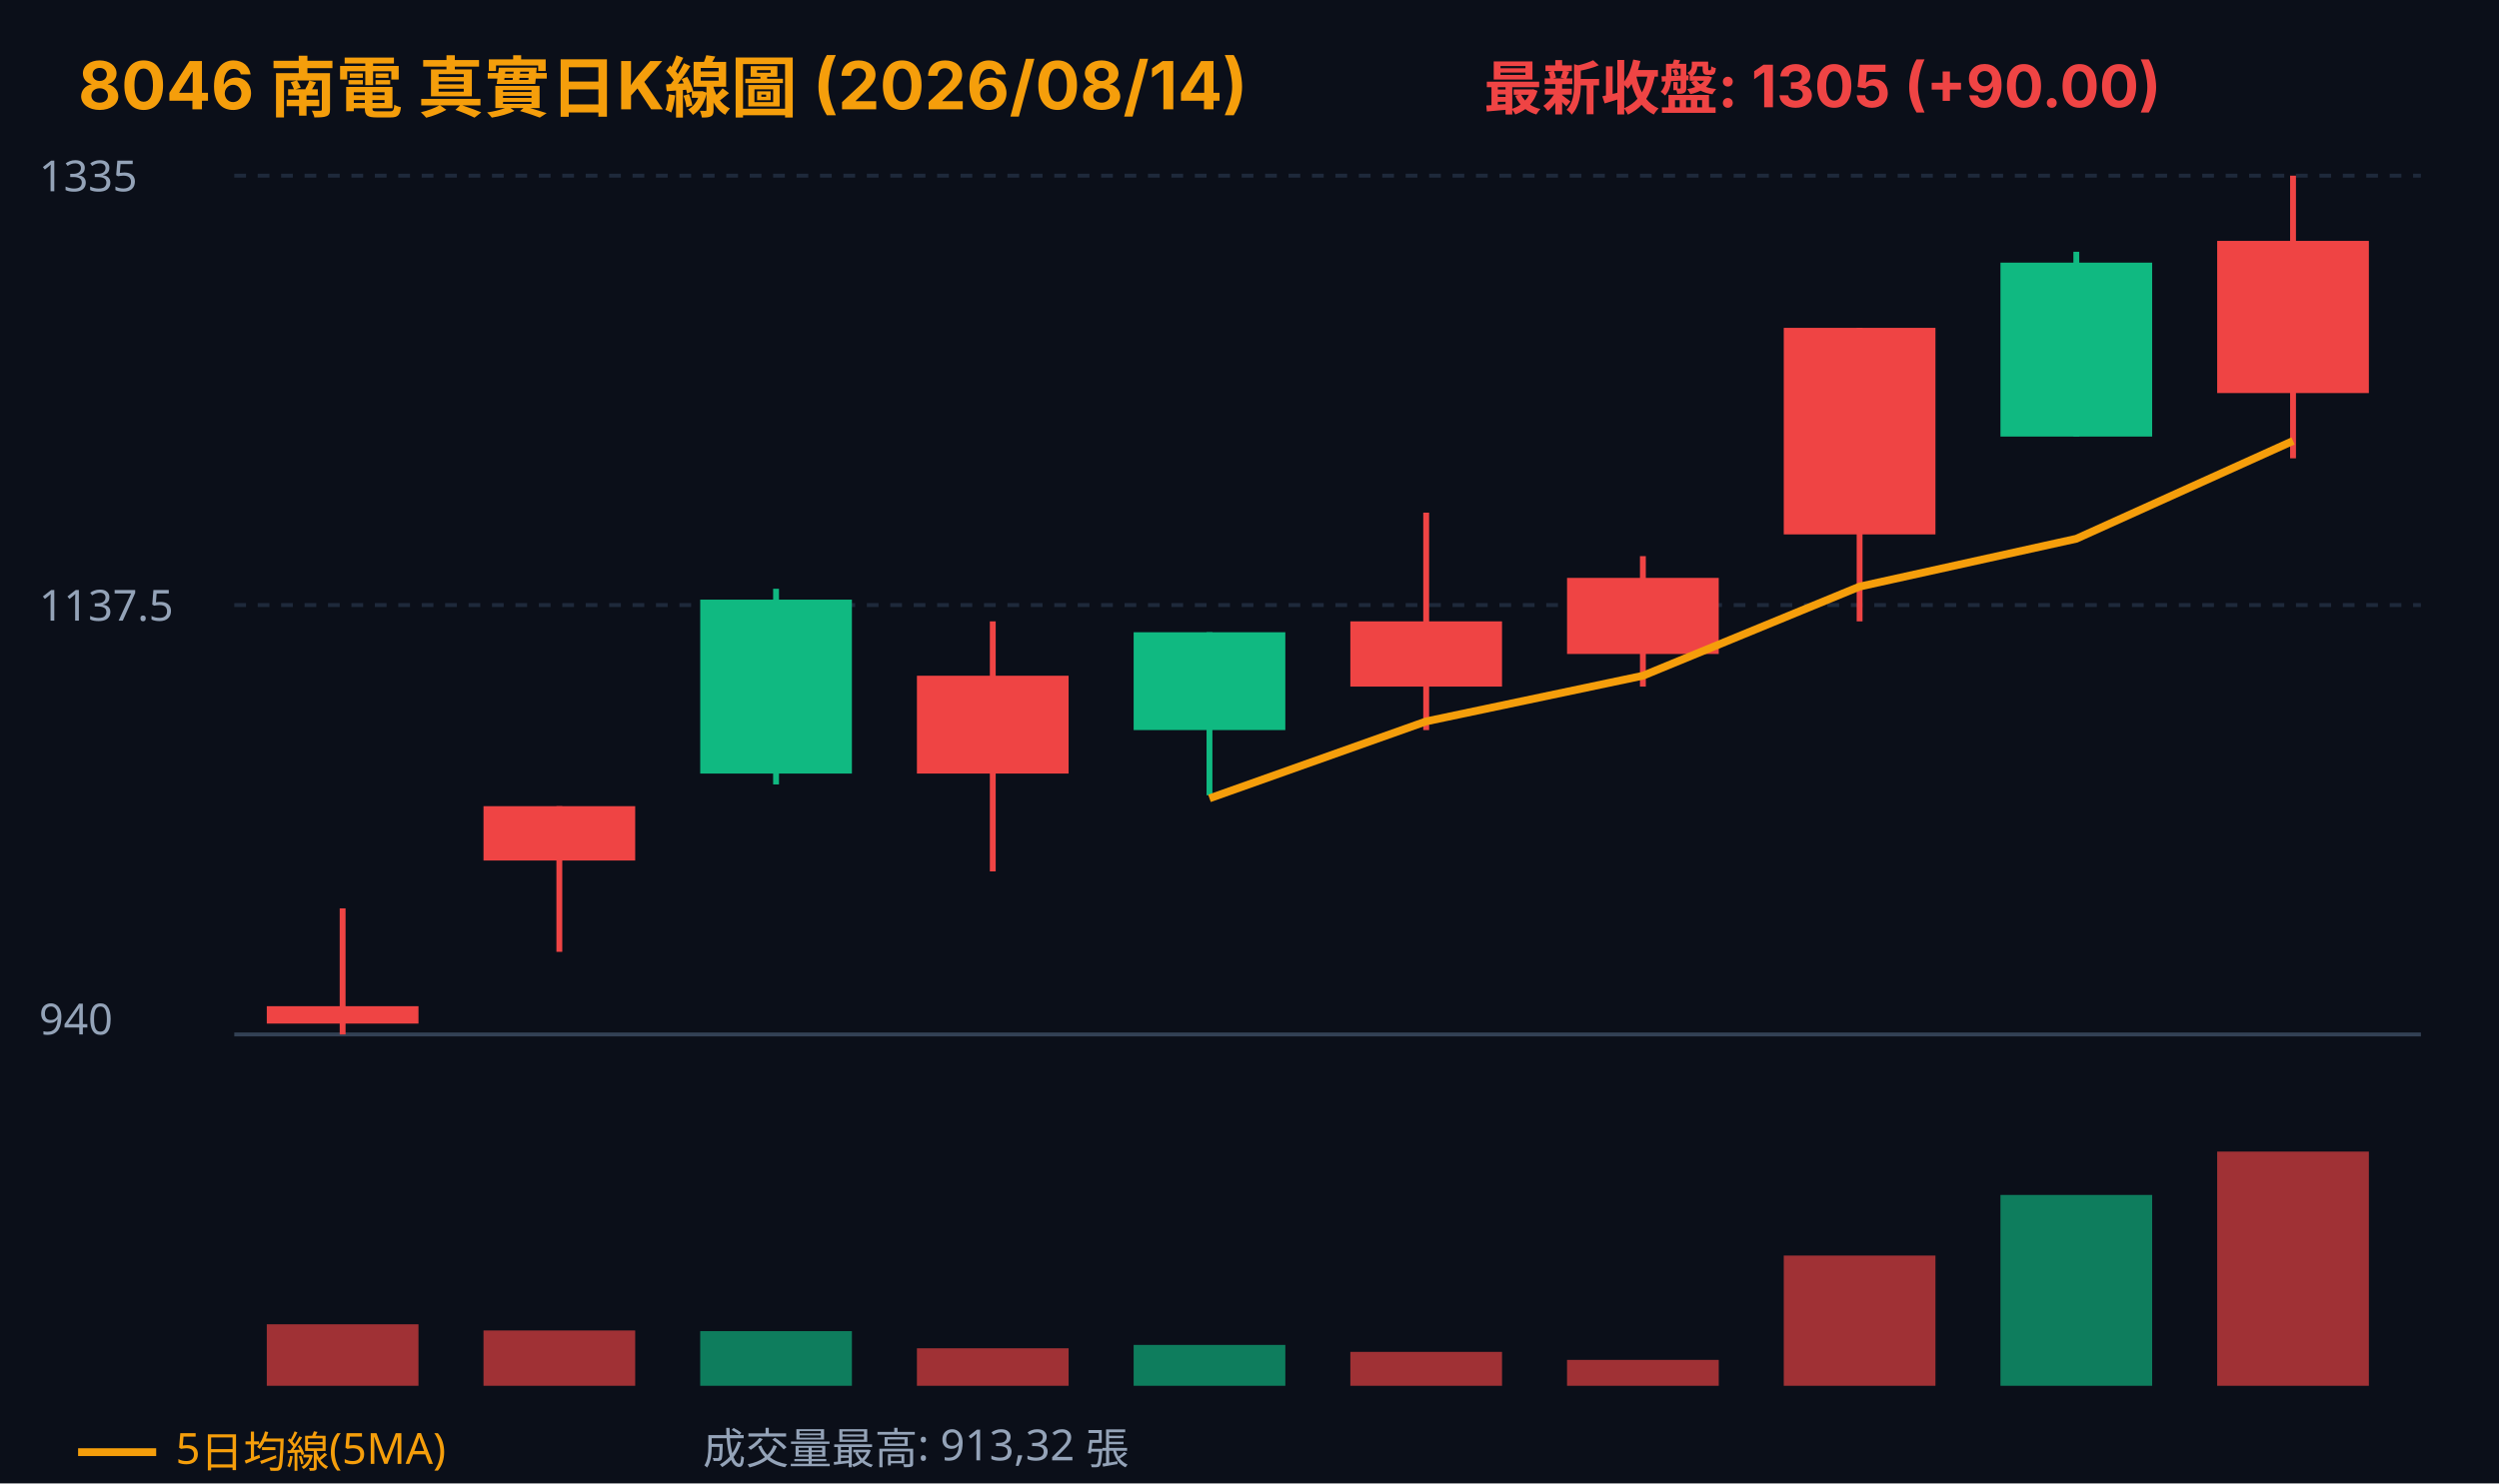
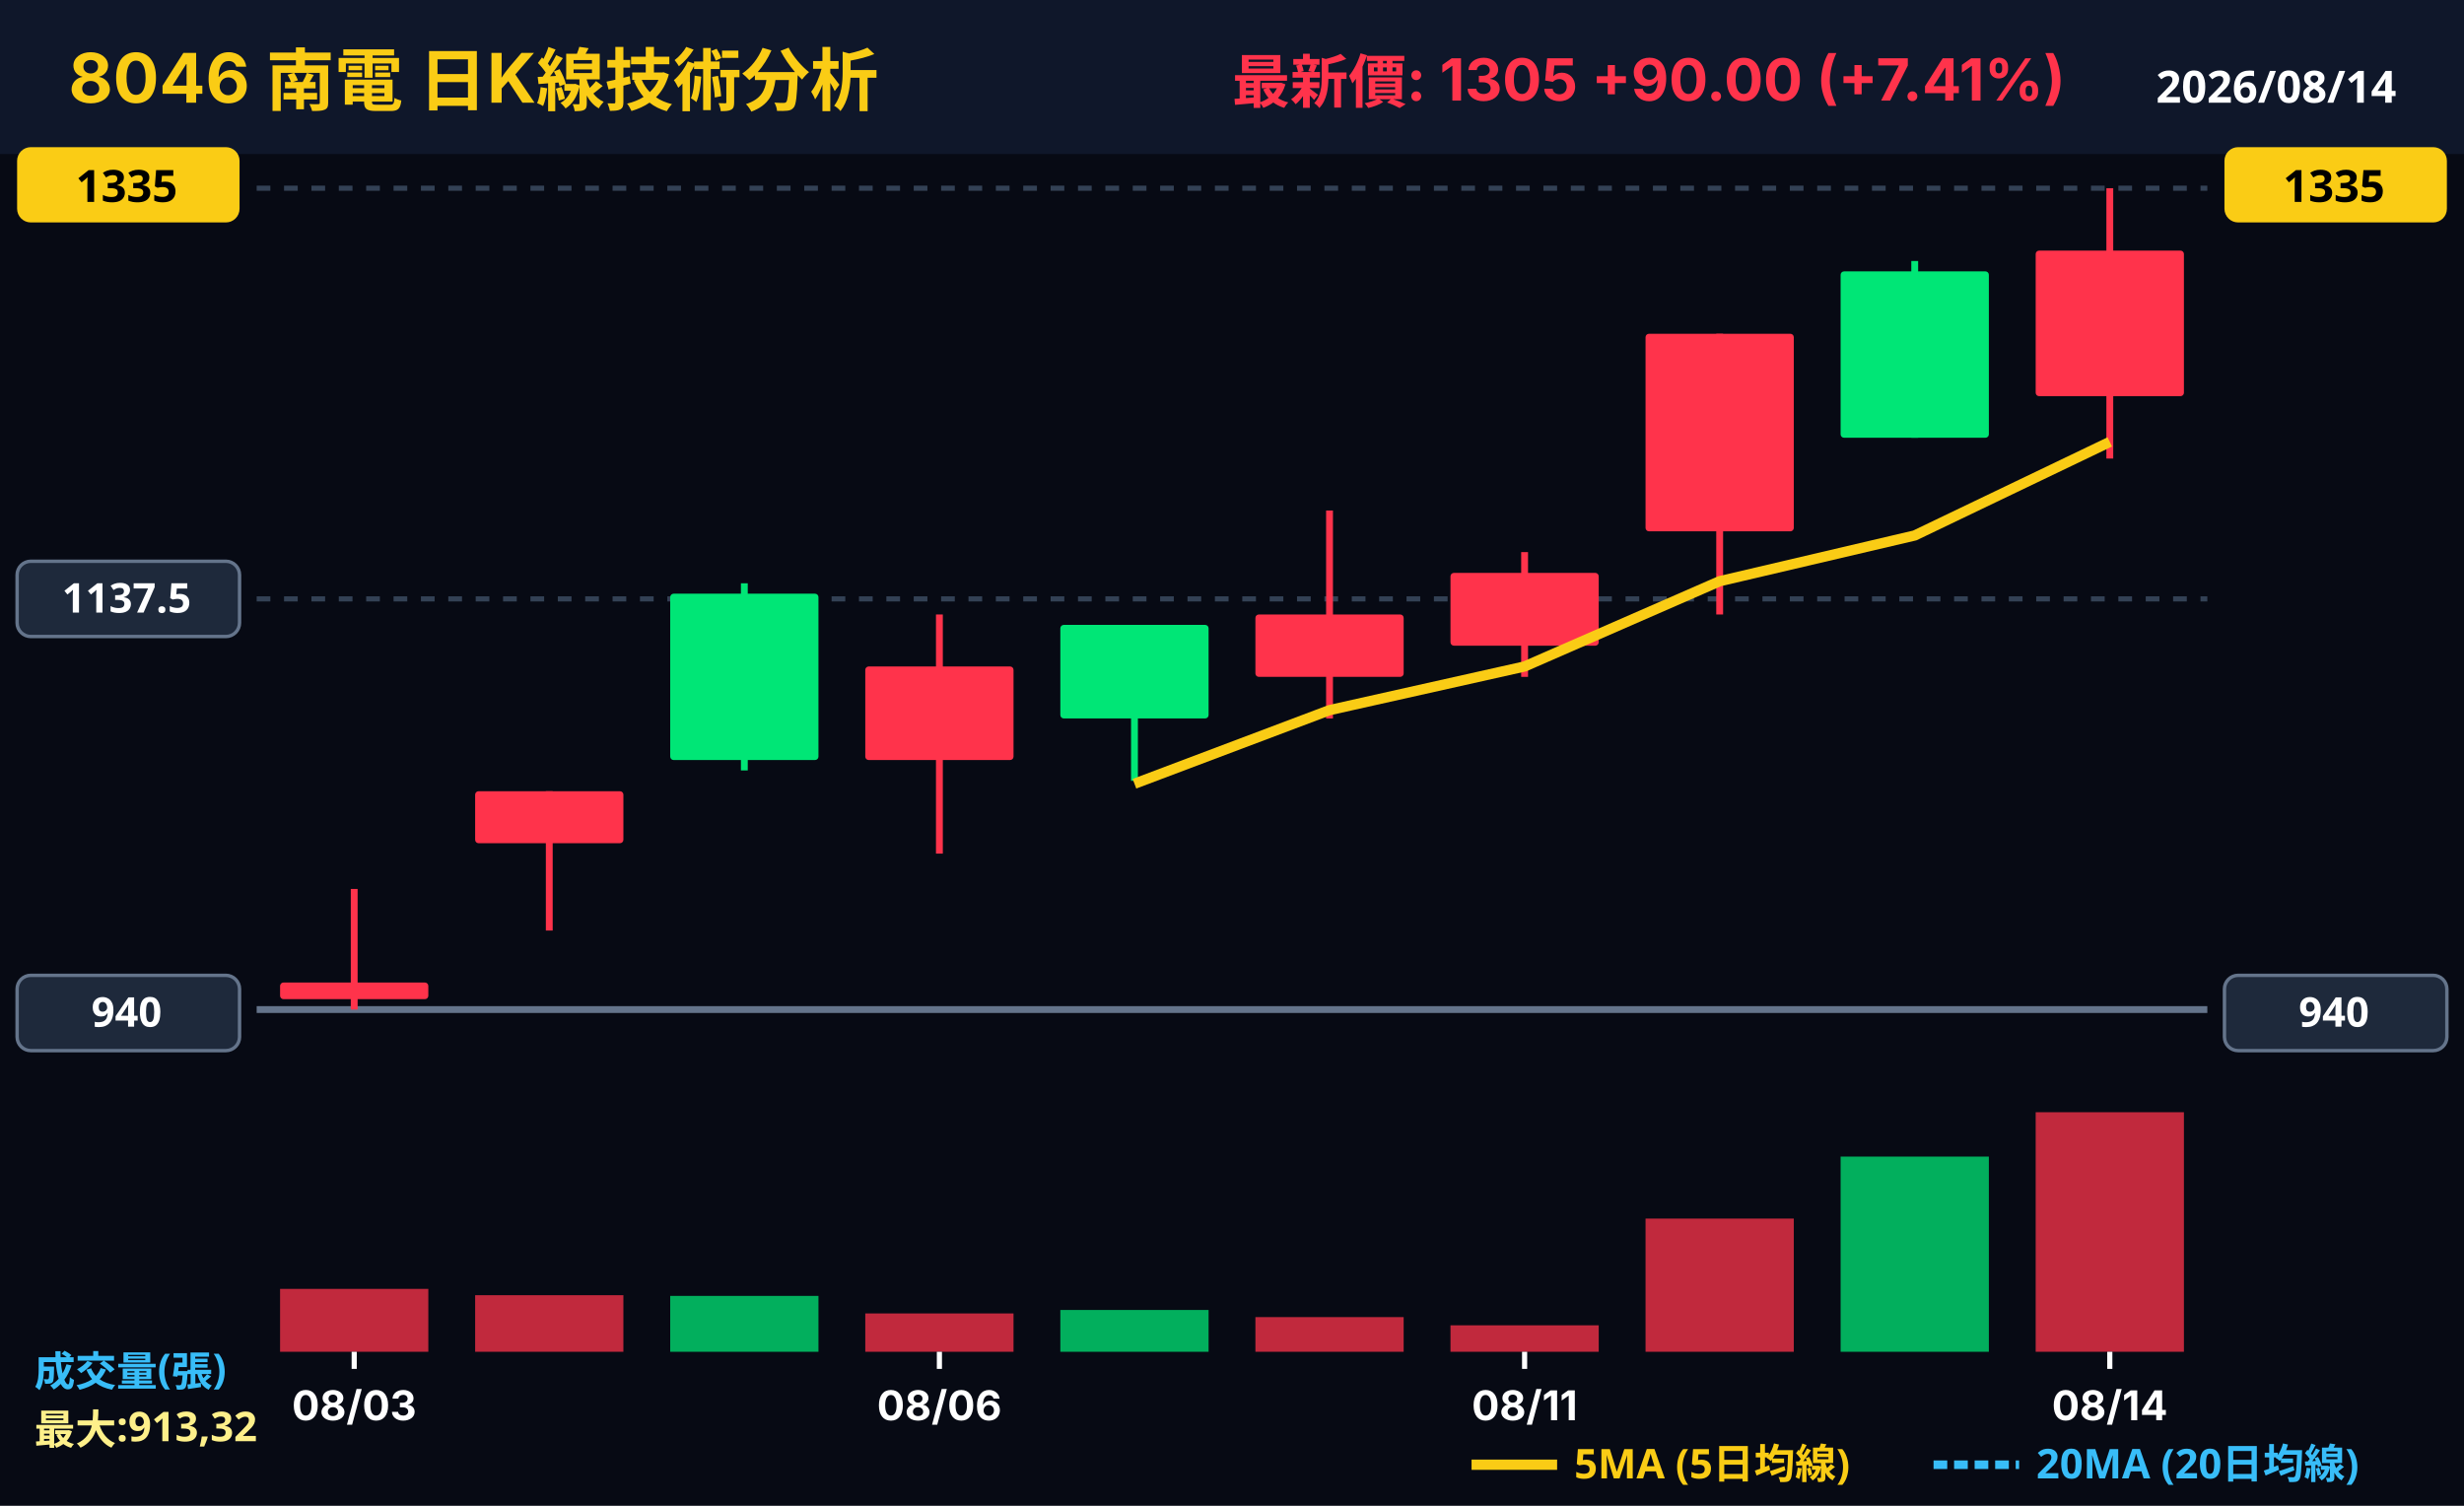
- <svg xmlns="http://www.w3.org/2000/svg" width="640" height="380">
-   <rect width="100%" height="100%" fill="#0b0f19" />
-   <text x="20" y="28" fill="#f59e0b" font-size="17" font-weight="bold" font-family="Inter, sans-serif">8046 南電 真實日K線圖 (2026/08/14)</text>
-   <text x="380" y="28" fill="#ef4444" font-size="15" font-weight="bold" font-family="Inter, sans-serif">最新收盤: 1305 (+90.00)</text>
-   <line x1="60" y1="45" x2="620" y2="45" stroke="#1e293b" stroke-dasharray="3,3" />
-   <line x1="60" y1="155" x2="620" y2="155" stroke="#1e293b" stroke-dasharray="3,3" />
-   <line x1="60" y1="265" x2="620" y2="265" stroke="#334155" />
-   <text x="10" y="49" fill="#94a3b8" font-size="11" font-family="sans-serif">1335</text>
-   <text x="10" y="159" fill="#94a3b8" font-size="11" font-family="sans-serif">1137.5</text>
-   <text x="10" y="265" fill="#94a3b8" font-size="11" font-family="sans-serif">940</text>
-   <line x1="87.75" y1="232.696" x2="87.75" y2="265" stroke="#ef4444" stroke-width="1.5" />
-   <rect x="68.325" y="257.759" width="38.85" height="4.456" fill="#ef4444" />
-   <rect x="68.325" y="339.245" width="38.85" height="15.755" fill="#ef4444" opacity="0.65" />
-   <line x1="143.25" y1="206.519" x2="143.25" y2="243.835" stroke="#ef4444" stroke-width="1.5" />
-   <rect x="123.825" y="206.519" width="38.85" height="13.924" fill="#ef4444" />
-   <rect x="123.825" y="340.828" width="38.85" height="14.172" fill="#ef4444" opacity="0.65" />
-   <line x1="198.75" y1="150.823" x2="198.75" y2="200.949" stroke="#10b981" stroke-width="1.5" />
-   <rect x="179.325" y="153.608" width="38.85" height="44.557" fill="#10b981" />
-   <rect x="179.325" y="341.003" width="38.85" height="13.997" fill="#10b981" opacity="0.65" />
-   <line x1="254.25" y1="159.177" x2="254.25" y2="223.228" stroke="#ef4444" stroke-width="1.5" />
-   <rect x="234.825" y="173.101" width="38.85" height="25.063" fill="#ef4444" />
-   <rect x="234.825" y="345.395" width="38.85" height="9.605" fill="#ef4444" opacity="0.65" />
-   <line x1="309.75" y1="161.962" x2="309.75" y2="203.734" stroke="#10b981" stroke-width="1.5" />
-   <rect x="290.325" y="161.962" width="38.85" height="25.063" fill="#10b981" />
-   <rect x="290.325" y="344.53" width="38.85" height="10.47" fill="#10b981" opacity="0.65" />
-   <line x1="365.25" y1="131.329" x2="365.25" y2="187.025" stroke="#ef4444" stroke-width="1.5" />
-   <rect x="345.825" y="159.177" width="38.85" height="16.709" fill="#ef4444" />
-   <rect x="345.825" y="346.316" width="38.85" height="8.684" fill="#ef4444" opacity="0.65" />
-   <line x1="420.75" y1="142.468" x2="420.75" y2="175.886" stroke="#ef4444" stroke-width="1.5" />
-   <rect x="401.325" y="148.038" width="38.85" height="19.494" fill="#ef4444" />
-   <rect x="401.325" y="348.369" width="38.85" height="6.631" fill="#ef4444" opacity="0.65" />
-   <line x1="476.25" y1="83.987" x2="476.25" y2="159.177" stroke="#ef4444" stroke-width="1.5" />
-   <rect x="456.825" y="83.987" width="38.85" height="52.911" fill="#ef4444" />
-   <rect x="456.825" y="321.638" width="38.85" height="33.362" fill="#ef4444" opacity="0.65" />
-   <line x1="531.75" y1="64.494" x2="531.75" y2="111.835" stroke="#10b981" stroke-width="1.5" />
-   <rect x="512.325" y="67.278" width="38.85" height="44.557" fill="#10b981" />
-   <rect x="512.325" y="306.113" width="38.85" height="48.887" fill="#10b981" opacity="0.65" />
-   <line x1="587.25" y1="45" x2="587.25" y2="117.405" stroke="#ef4444" stroke-width="1.5" />
-   <rect x="567.825" y="61.709" width="38.85" height="38.987" fill="#ef4444" />
-   <rect x="567.825" y="295" width="38.85" height="60" fill="#ef4444" opacity="0.65" />
-   <polyline points="309.75,204.514 365.25,184.797 420.75,173.101 476.25,150.266 531.75,138.013 587.25,112.949" fill="none" stroke="#f59e0b" stroke-width="2" />
-   <line x1="20" y1="372" x2="40" y2="372" stroke="#f59e0b" stroke-width="2" />
-   <text x="45" y="375" fill="#f59e0b" font-size="11" font-family="sans-serif">5日均線(5MA)</text>
-   <text x="180" y="375" fill="#94a3b8" font-size="11" font-family="sans-serif">成交量最高: 913,32 張</text>
+ <svg xmlns="http://www.w3.org/2000/svg" width="720" height="440">
+   <rect width="100%" height="100%" fill="#070a14" />
+   <rect x="0" y="0" width="100%" height="45" fill="#0f172a" />
+   <text x="20" y="30" fill="#facc15" font-size="20" font-weight="bold" font-family="Inter, 'Noto Sans TC', sans-serif">8046 南電 日K線技術分析</text>
+   <text x="360" y="30" fill="#ff334b" font-size="17" font-weight="bold" font-family="Inter, sans-serif">最新價: 1305 +90.00 (+7.41%)</text>
+   <text x="630" y="30" fill="#ffffff" font-size="13" font-weight="bold" font-family="sans-serif">2026/08/14</text>
+   <line x1="75" y1="55" x2="645" y2="55" stroke="#334155" stroke-width="1.5" stroke-dasharray="4,4" />
+   <line x1="75" y1="175" x2="645" y2="175" stroke="#334155" stroke-width="1.5" stroke-dasharray="4,4" />
+   <line x1="75" y1="295" x2="645" y2="295" stroke="#64748b" stroke-width="2" />
+   <rect x="5" y="43" width="65" height="22" rx="4" fill="#facc15" />
+   <text x="37" y="59" fill="#000000" font-size="13" font-weight="bold" font-family="sans-serif" text-anchor="middle">1335</text>
+   <rect x="5" y="164" width="65" height="22" rx="4" fill="#1e293b" stroke="#64748b" stroke-width="1" />
+   <text x="37" y="179" fill="#ffffff" font-size="12" font-weight="bold" font-family="sans-serif" text-anchor="middle">1137.5</text>
+   <rect x="5" y="285" width="65" height="22" rx="4" fill="#1e293b" stroke="#64748b" stroke-width="1" />
+   <text x="37" y="300" fill="#ffffff" font-size="12" font-weight="bold" font-family="sans-serif" text-anchor="middle">940</text>
+   <rect x="650" y="43" width="65" height="22" rx="4" fill="#facc15" />
+   <text x="682" y="59" fill="#000000" font-size="13" font-weight="bold" font-family="sans-serif" text-anchor="middle">1335</text>
+   <rect x="650" y="285" width="65" height="22" rx="4" fill="#1e293b" stroke="#64748b" stroke-width="1" />
+   <text x="682" y="300" fill="#ffffff" font-size="12" font-weight="bold" font-family="sans-serif" text-anchor="middle">940</text>
+   <text x="10" y="405" fill="#38bdf8" font-size="12" font-weight="bold" font-family="sans-serif">成交量(張)</text>
+   <text x="10" y="422" fill="#fef08a" font-size="12" font-weight="bold" font-family="sans-serif">最大:913,32</text>
+   <line x1="103.5" y1="259.759" x2="103.5" y2="295" stroke="#ff334b" stroke-width="2" />
+   <rect x="81.84" y="287.101" width="43.32" height="4.861" fill="#ff334b" rx="1" />
+   <rect x="81.84" y="376.62" width="43.32" height="18.38" fill="#ff334b" opacity="0.75" />
+   <line x1="103.5" y1="395" x2="103.5" y2="400" stroke="#ffffff" stroke-width="1.5" />
+   <text x="103.5" y="415" fill="#ffffff" font-size="12" font-weight="bold" font-family="Inter, sans-serif" text-anchor="middle">08/03</text>
+   <line x1="160.5" y1="231.203" x2="160.5" y2="271.911" stroke="#ff334b" stroke-width="2" />
+   <rect x="138.84" y="231.203" width="43.32" height="15.19" fill="#ff334b" rx="1" />
+   <rect x="138.84" y="378.466" width="43.32" height="16.534" fill="#ff334b" opacity="0.75" />
+   <line x1="217.5" y1="170.443" x2="217.5" y2="225.127" stroke="#00e676" stroke-width="2" />
+   <rect x="195.84" y="173.481" width="43.32" height="48.608" fill="#00e676" rx="1" />
+   <rect x="195.84" y="378.67" width="43.32" height="16.33" fill="#00e676" opacity="0.75" />
+   <line x1="274.5" y1="179.557" x2="274.5" y2="249.43" stroke="#ff334b" stroke-width="2" />
+   <rect x="252.84" y="194.747" width="43.32" height="27.342" fill="#ff334b" rx="1" />
+   <rect x="252.84" y="383.794" width="43.32" height="11.206" fill="#ff334b" opacity="0.75" />
+   <line x1="274.5" y1="395" x2="274.5" y2="400" stroke="#ffffff" stroke-width="1.5" />
+   <text x="274.5" y="415" fill="#ffffff" font-size="12" font-weight="bold" font-family="Inter, sans-serif" text-anchor="middle">08/06</text>
+   <line x1="331.5" y1="182.595" x2="331.5" y2="228.165" stroke="#00e676" stroke-width="2" />
+   <rect x="309.84" y="182.595" width="43.32" height="27.342" fill="#00e676" rx="1" />
+   <rect x="309.84" y="382.785" width="43.32" height="12.215" fill="#00e676" opacity="0.75" />
+   <line x1="388.5" y1="149.177" x2="388.5" y2="209.937" stroke="#ff334b" stroke-width="2" />
+   <rect x="366.84" y="179.557" width="43.32" height="18.228" fill="#ff334b" rx="1" />
+   <rect x="366.84" y="384.869" width="43.32" height="10.131" fill="#ff334b" opacity="0.75" />
+   <line x1="445.5" y1="161.329" x2="445.5" y2="197.785" stroke="#ff334b" stroke-width="2" />
+   <rect x="423.84" y="167.405" width="43.32" height="21.266" fill="#ff334b" rx="1" />
+   <rect x="423.84" y="387.264" width="43.32" height="7.736" fill="#ff334b" opacity="0.75" />
+   <line x1="445.5" y1="395" x2="445.5" y2="400" stroke="#ffffff" stroke-width="1.5" />
+   <text x="445.5" y="415" fill="#ffffff" font-size="12" font-weight="bold" font-family="Inter, sans-serif" text-anchor="middle">08/11</text>
+   <line x1="502.5" y1="97.532" x2="502.5" y2="179.557" stroke="#ff334b" stroke-width="2" />
+   <rect x="480.84" y="97.532" width="43.32" height="57.722" fill="#ff334b" rx="1" />
+   <rect x="480.84" y="356.078" width="43.32" height="38.922" fill="#ff334b" opacity="0.75" />
+   <line x1="559.5" y1="76.266" x2="559.5" y2="127.911" stroke="#00e676" stroke-width="2" />
+   <rect x="537.84" y="79.304" width="43.32" height="48.608" fill="#00e676" rx="1" />
+   <rect x="537.84" y="337.965" width="43.32" height="57.035" fill="#00e676" opacity="0.75" />
+   <line x1="616.5" y1="55" x2="616.5" y2="133.987" stroke="#ff334b" stroke-width="2" />
+   <rect x="594.84" y="73.228" width="43.32" height="42.532" fill="#ff334b" rx="1" />
+   <rect x="594.84" y="325" width="43.32" height="70" fill="#ff334b" opacity="0.75" />
+   <line x1="616.5" y1="395" x2="616.5" y2="400" stroke="#ffffff" stroke-width="1.5" />
+   <text x="616.5" y="415" fill="#ffffff" font-size="12" font-weight="bold" font-family="Inter, sans-serif" text-anchor="middle">08/14</text>
+   <polyline points="331.5,229.015 388.5,207.506 445.5,194.747 502.5,169.835 559.5,156.468 616.5,129.127" fill="none" stroke="#facc15" stroke-width="3" />
+   <polyline points="616.5,179.071" fill="none" stroke="#38bdf8" stroke-width="2.5" stroke-dasharray="4,2" />
+   <line x1="430" y1="428" x2="455" y2="428" stroke="#facc15" stroke-width="3" />
+   <text x="460" y="432" fill="#facc15" font-size="12" font-weight="bold" font-family="sans-serif">5MA (5日均線)</text>
+   <line x1="565" y1="428" x2="590" y2="428" stroke="#38bdf8" stroke-width="2.5" stroke-dasharray="4,2" />
+   <text x="595" y="432" fill="#38bdf8" font-size="12" font-weight="bold" font-family="sans-serif">20MA (20日均線)</text>
</svg>
